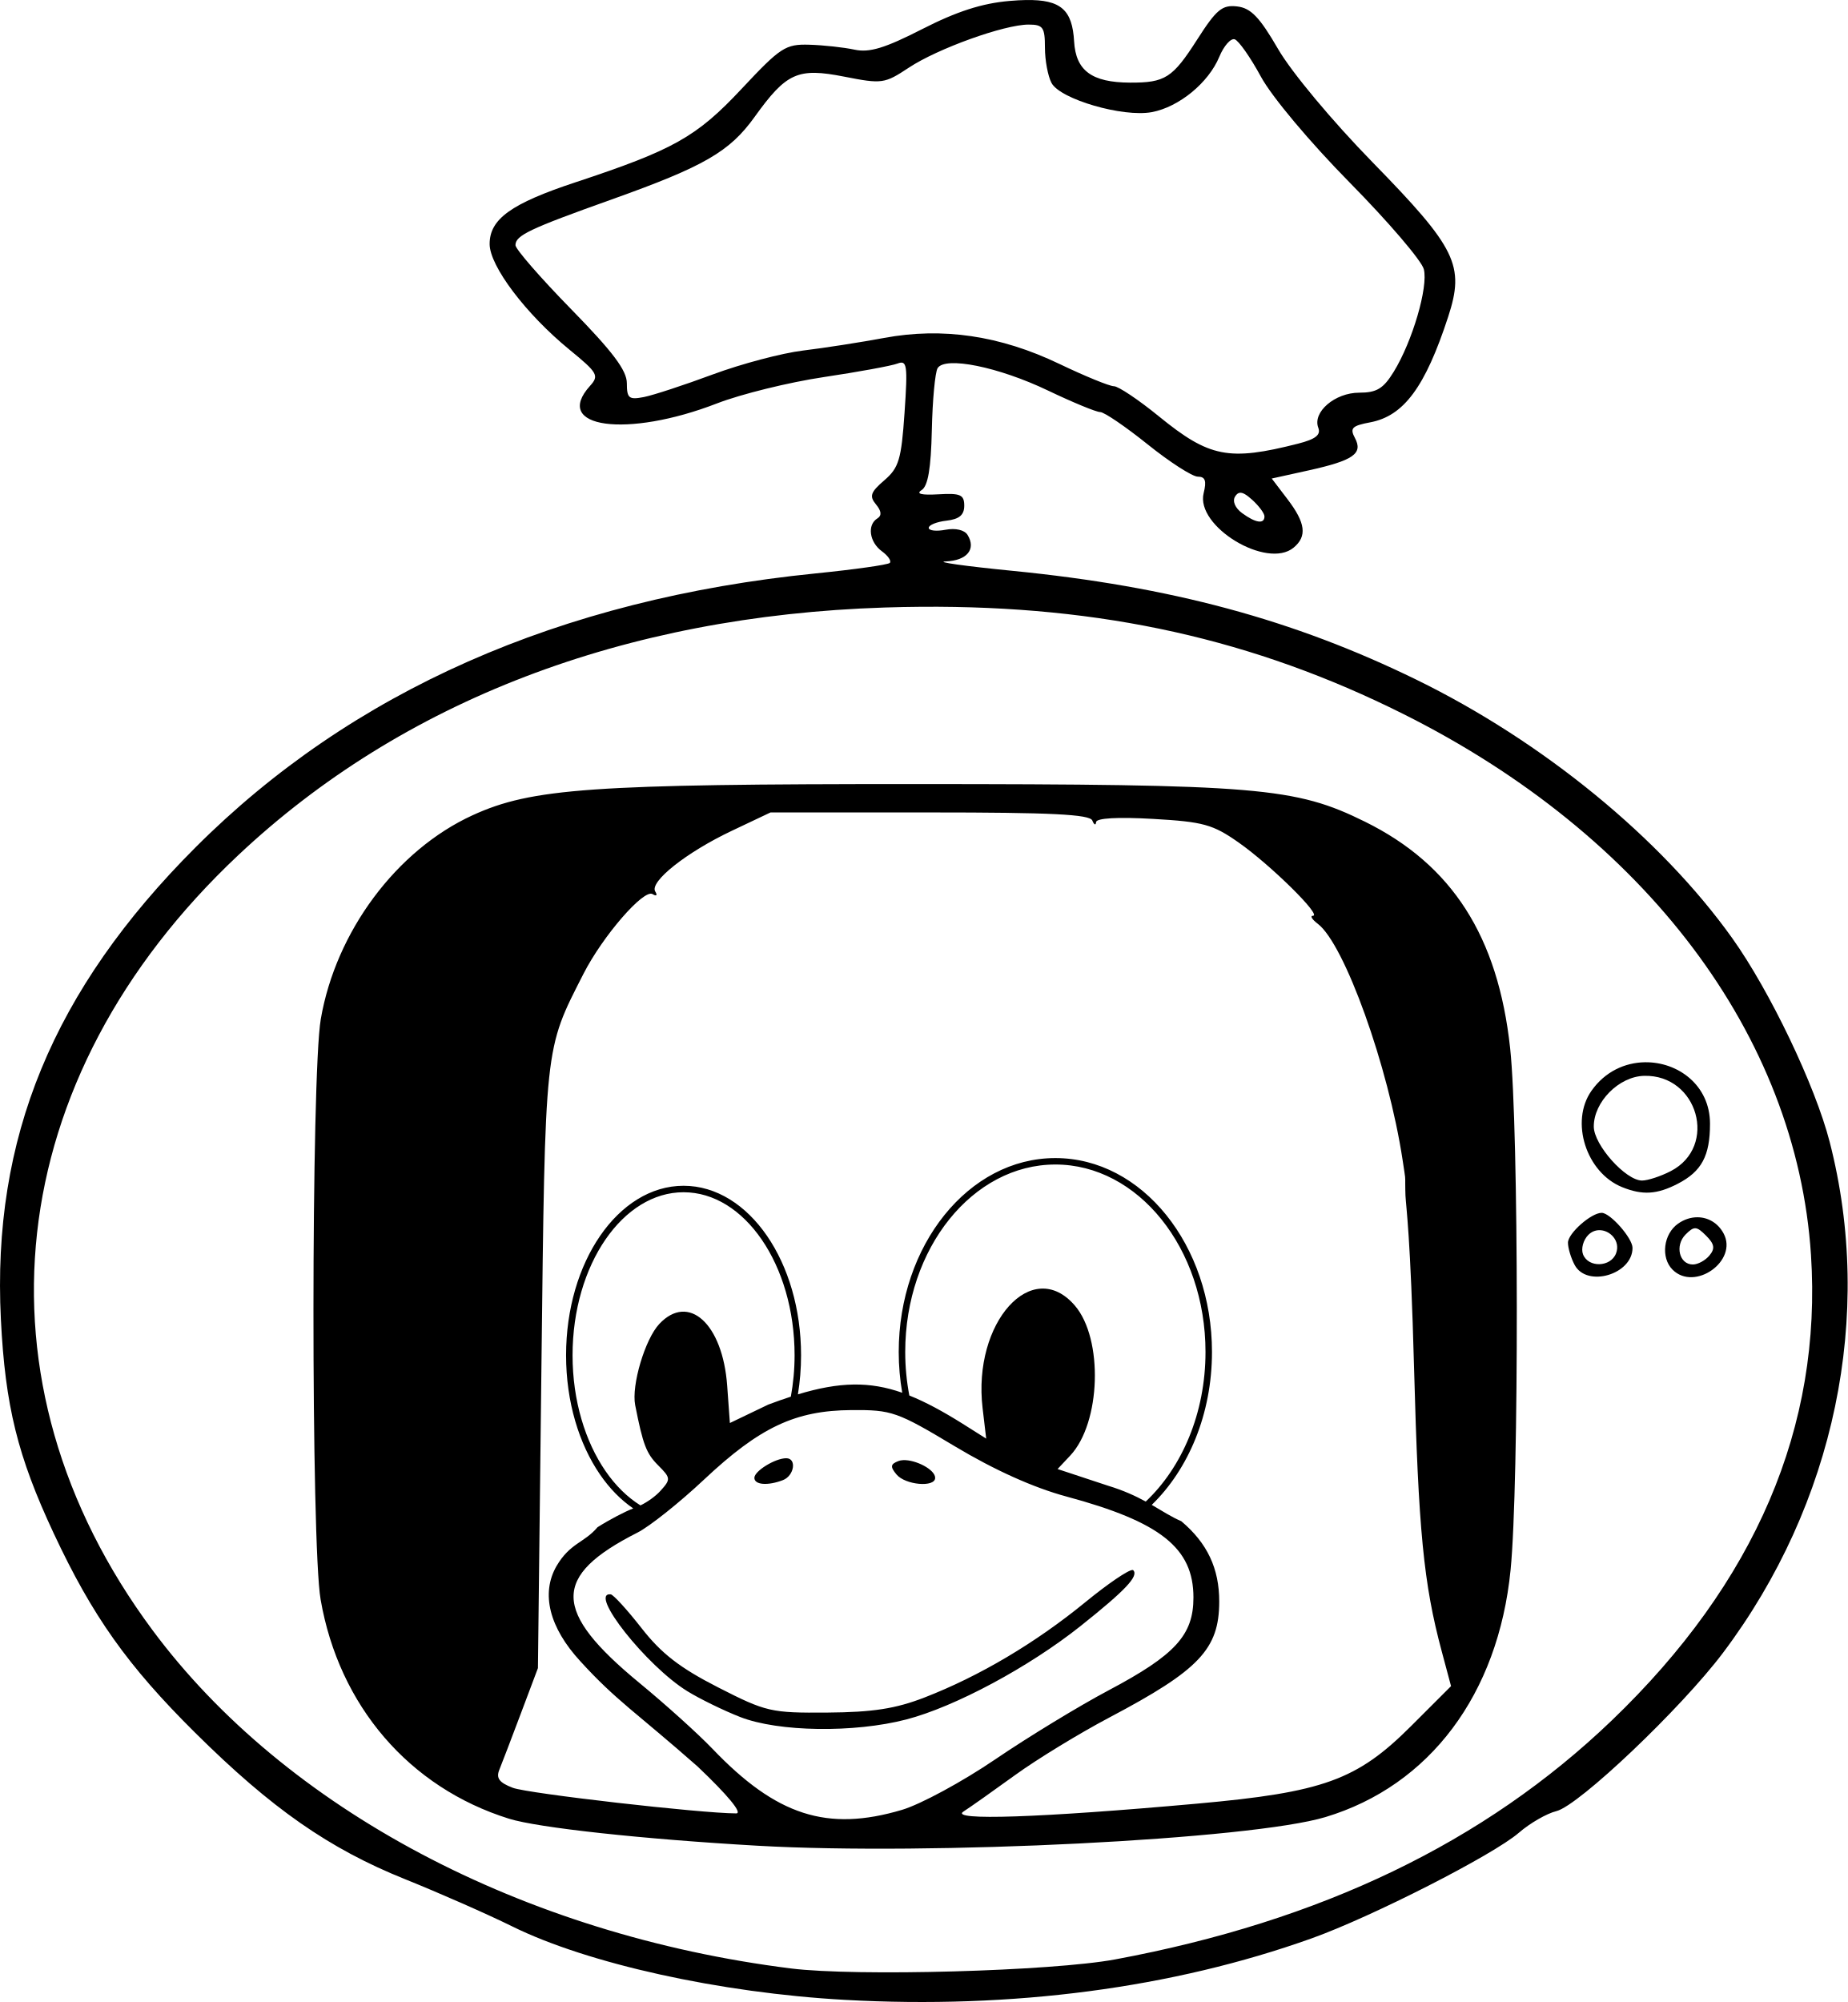
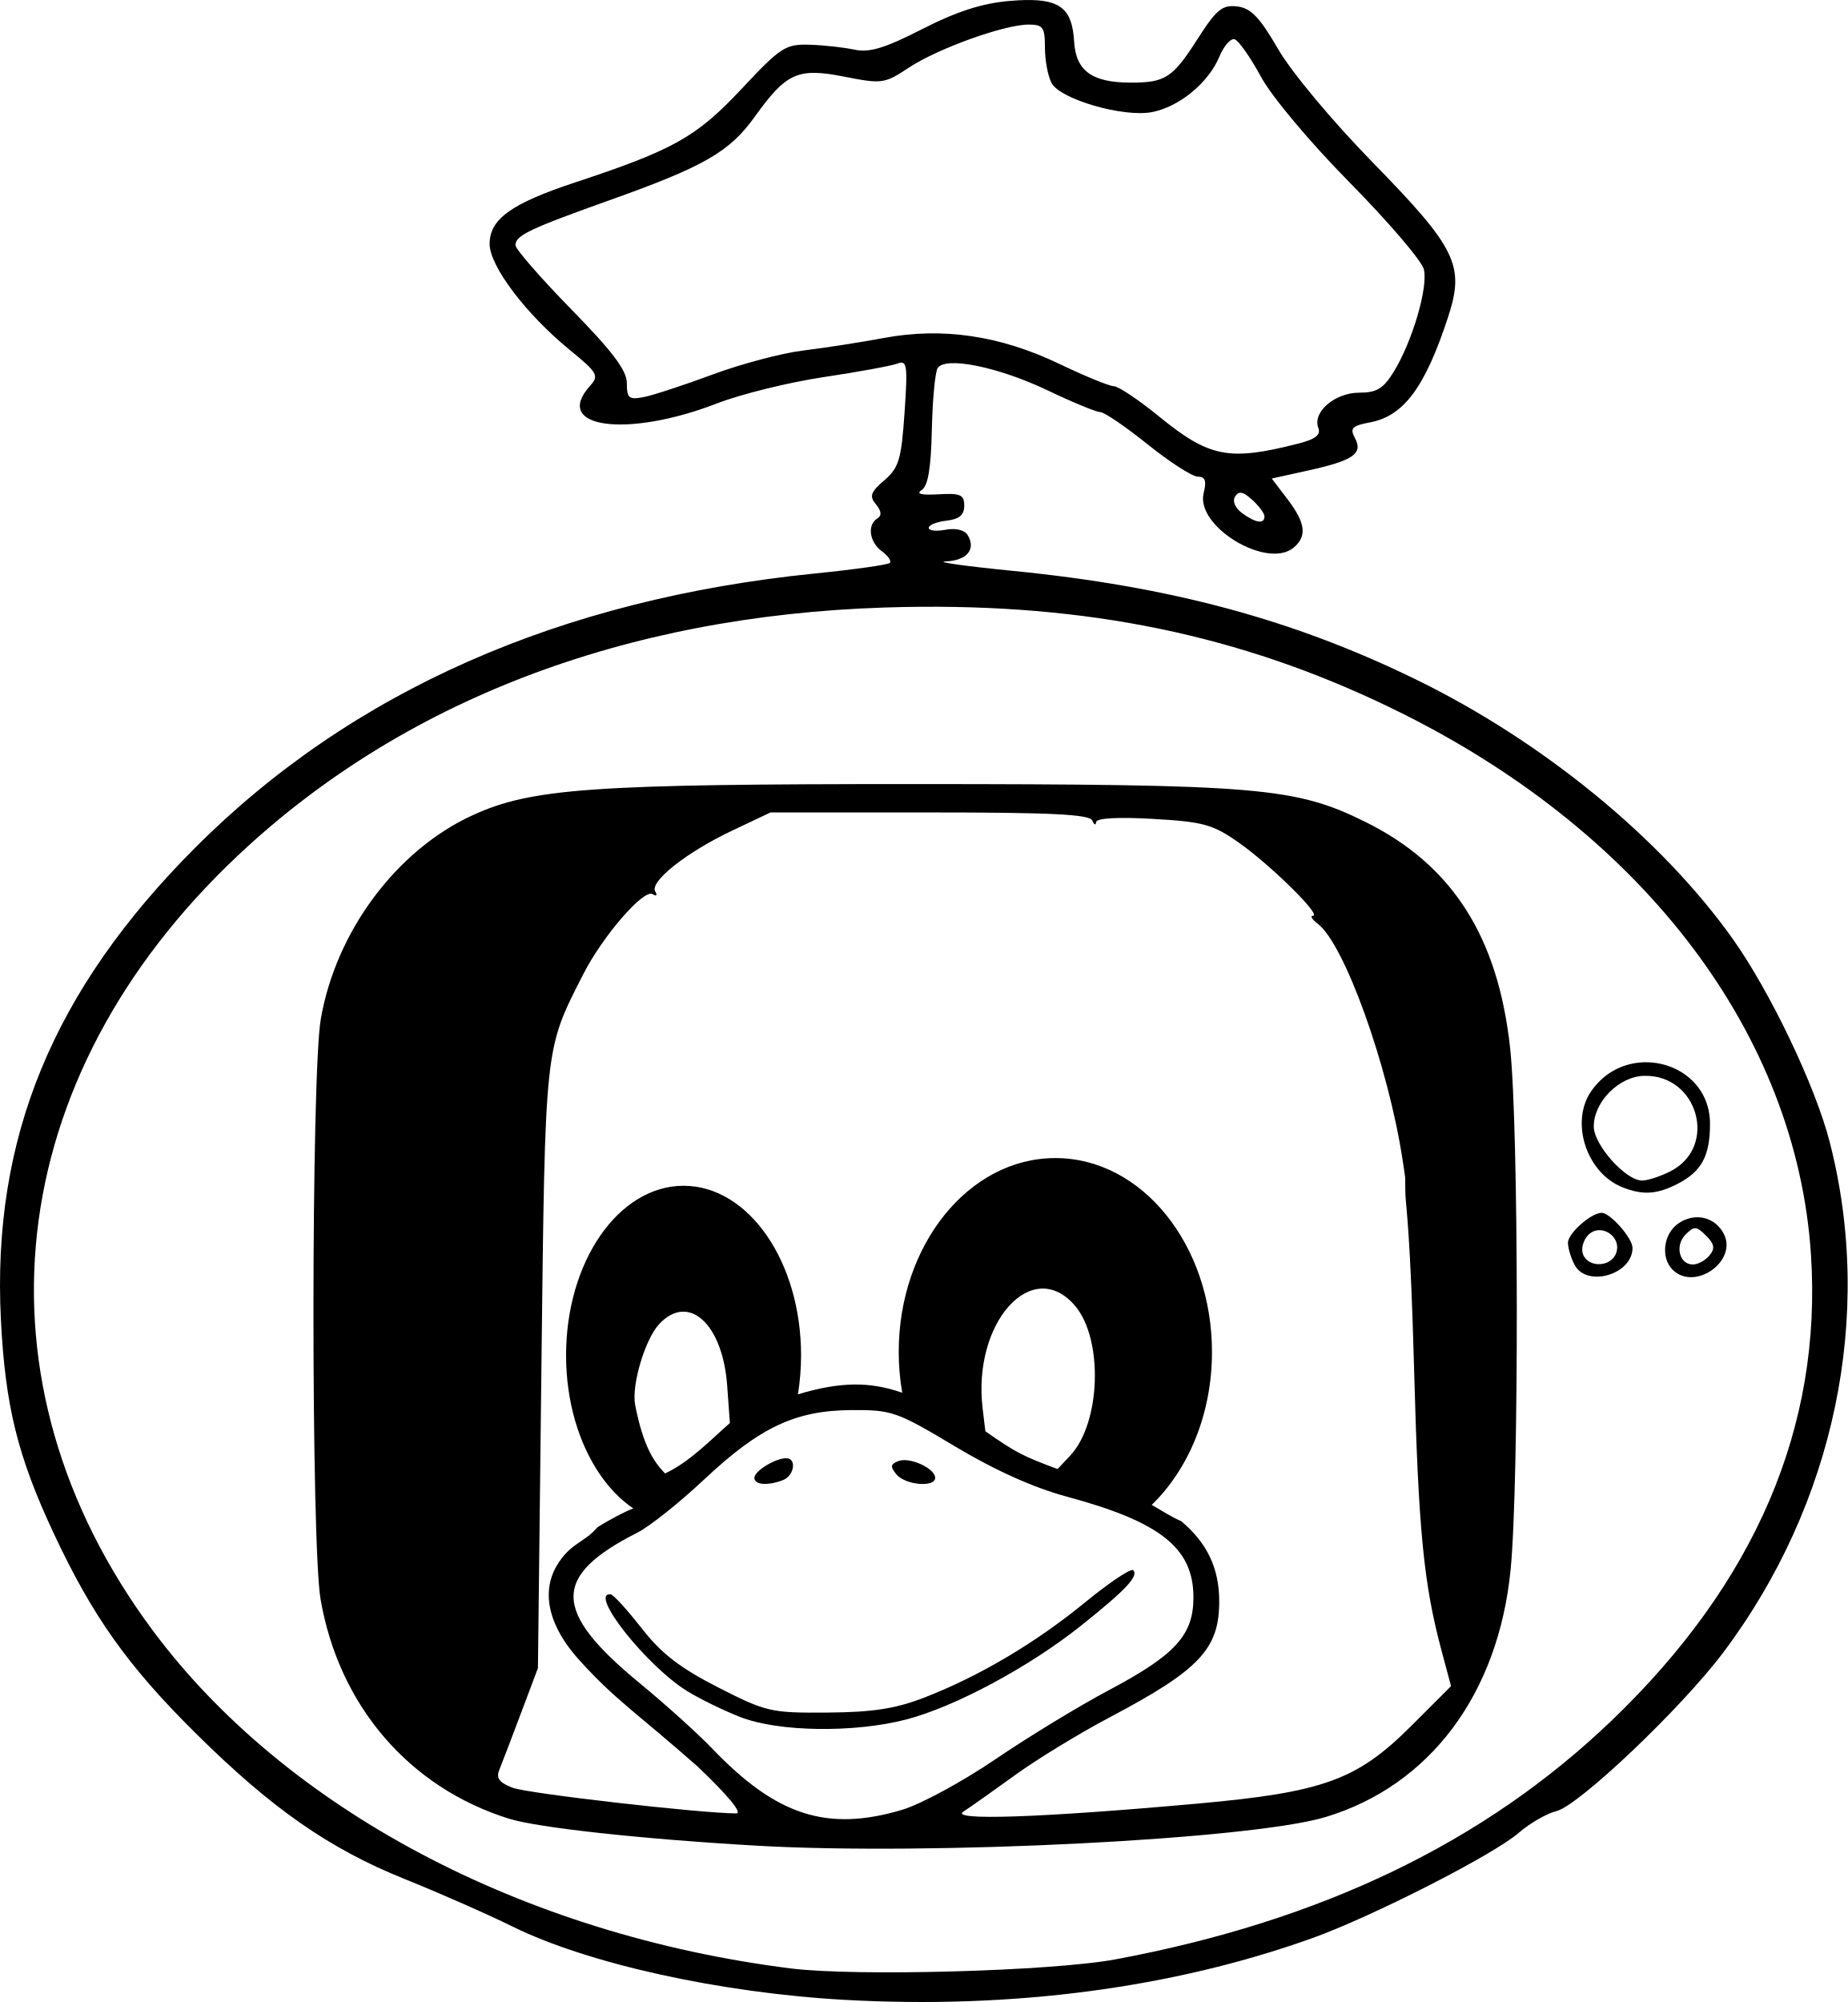
<svg xmlns="http://www.w3.org/2000/svg" width="75.709mm" height="82.023mm" viewBox="0 0 75.709 82.023" version="1.1" id="svg8">
  <defs id="defs2" />
  <g id="layer1" transform="translate(-66.72026,-107.2075)">
-     <path id="path869" style="color:#000000;font-style:normal;font-variant:normal;font-weight:normal;font-stretch:normal;font-size:medium;line-height:normal;font-family:sans-serif;font-variant-ligatures:normal;font-variant-position:normal;font-variant-caps:normal;font-variant-numeric:normal;font-variant-alternates:normal;font-variant-east-asian:normal;font-feature-settings:normal;font-variation-settings:normal;text-indent:0;text-align:start;text-decoration:none;text-decoration-line:none;text-decoration-style:solid;text-decoration-color:#000000;letter-spacing:normal;word-spacing:normal;text-transform:none;writing-mode:lr-tb;direction:ltr;text-orientation:mixed;dominant-baseline:auto;baseline-shift:baseline;text-anchor:start;white-space:normal;shape-padding:0;shape-margin:0;inline-size:0;clip-rule:nonzero;display:inline;overflow:visible;visibility:visible;opacity:1;isolation:auto;mix-blend-mode:normal;color-interpolation:sRGB;color-interpolation-filters:linearRGB;solid-color:#000000;solid-opacity:1;vector-effect:none;fill:#000000;fill-opacity:1;fill-rule:nonzero;stroke:none;stroke-width:1.002;stroke-linecap:butt;stroke-linejoin:miter;stroke-miterlimit:4;stroke-dasharray:none;stroke-dashoffset:0;stroke-opacity:1;color-rendering:auto;image-rendering:auto;shape-rendering:auto;text-rendering:auto;enable-background:accumulate;stop-color:#000000;stop-opacity:1" d="m 411.076,405.197 c -0.777,0.013 -1.63,0.062 -2.564,0.143 -4.254,0.365 -8.163,1.625 -13.5,4.35 -5.817,2.97 -8.189,3.69 -10.512,3.191 -1.65,-0.354 -4.793,-0.697 -6.984,-0.762 -3.696,-0.11 -4.456,0.385 -10.5,6.84 -6.967,7.44 -10.522,9.44 -25.713,14.461 C 331.333,436.716 328,439.111 328,442.982 c 0,3.415 5.62,10.845 12.387,16.379 4.345,3.553 4.598,3.998 3.168,5.578 -5.916,6.537 5.675,8.138 19.672,2.717 3.699,-1.433 11.126,-3.264 16.504,-4.068 5.377,-0.804 10.522,-1.748 11.434,-2.098 1.487,-0.57 1.599,0.213 1.092,7.619 -0.497,7.249 -0.879,8.521 -3.129,10.457 -2.135,1.836 -2.352,2.459 -1.297,3.73 0.854,1.029 0.926,1.737 0.219,2.174 -1.612,0.996 -1.246,3.666 0.699,5.088 0.962,0.703 1.513,1.514 1.225,1.803 -0.289,0.289 -5.465,1.02 -11.5,1.627 -39.584,3.978 -71.86,18.24 -96.041,42.438 -22.076,22.091 -31.528,45.021 -30.125,73.074 0.67,13.402 2.592,21.187 8.178,33.123 6.015,12.853 11.446,20.509 21.92,30.895 11.844,11.744 20.73,17.941 32.518,22.676 5.268,2.116 12.728,5.402 16.578,7.303 11.682,5.769 32.2,10.3 51.5,11.373 25.956,1.443 50.764,-1.824 72.299,-9.521 9.328,-3.334 28.128,-12.915 32.102,-16.359 1.705,-1.478 4.318,-2.983 5.807,-3.346 3.469,-0.844 19.338,-15.922 25.811,-24.523 17.321,-23.018 23.426,-52.277 16.508,-79.119 -2.242,-8.701 -9.261,-23.37 -15.092,-31.541 -11.063,-15.503 -29.352,-30.464 -48.934,-40.029 -19.048,-9.304 -38.047,-14.424 -62.5,-16.842 -7.425,-0.734 -12.086,-1.391 -10.357,-1.461 3.286,-0.132 4.735,-1.898 3.371,-4.105 -0.474,-0.768 -1.867,-1.091 -3.408,-0.797 -1.433,0.274 -2.605,0.14 -2.605,-0.297 0,-0.437 1.238,-0.937 2.75,-1.111 1.978,-0.228 2.75,-0.878 2.75,-2.316 0,-1.706 -0.589,-1.965 -4,-1.766 -2.633,0.154 -3.523,-0.069 -2.604,-0.65 0.989,-0.626 1.452,-3.346 1.584,-9.311 0.102,-4.634 0.506,-8.942 0.896,-9.574 1.16,-1.877 9.429,-0.2 17.094,3.467 3.834,1.834 7.475,3.334 8.088,3.334 0.613,0 3.917,2.25 7.344,5 3.427,2.75 6.923,5 7.771,5 1.153,0 1.382,0.643 0.904,2.547 -1.291,5.143 9.808,11.868 13.934,8.443 2.115,-1.755 1.852,-3.825 -0.951,-7.5 l -2.439,-3.199 5.689,-1.256 c 6.968,-1.539 8.489,-2.605 7.189,-5.033 -0.809,-1.513 -0.446,-1.884 2.361,-2.41 5.208,-0.977 8.53,-5.468 12.082,-16.338 2.601,-7.958 1.292,-10.632 -11.715,-23.943 -6.237,-6.383 -12.533,-13.929 -14.613,-17.514 -2.882,-4.966 -4.227,-6.364 -6.357,-6.611 -2.312,-0.268 -3.203,0.471 -6.18,5.125 -3.812,5.959 -4.963,6.697 -10.41,6.674 -5.916,-0.024 -8.393,-1.853 -8.654,-6.393 -0.278,-4.827 -2.001,-6.485 -7.438,-6.395 z M 411.469,409 c 2.235,0 2.531,0.418 2.531,3.566 0,1.961 0.46,4.426 1.023,5.479 1.35,2.522 11.076,5.348 15.531,4.512 4.207,-0.789 8.783,-4.543 10.453,-8.574 0.697,-1.682 1.767,-2.899 2.379,-2.705 0.612,0.194 2.44,2.798 4.061,5.787 1.689,3.114 7.577,10.132 13.789,16.436 5.963,6.05 11.112,12.071 11.443,13.381 0.699,2.764 -1.766,11.167 -4.654,15.869 -1.613,2.626 -2.641,3.25 -5.355,3.25 -3.759,0 -7.265,3.008 -6.334,5.436 0.422,1.099 -0.428,1.767 -3.127,2.455 -10.731,2.735 -13.738,2.145 -21.561,-4.227 C 428.499,467.098 425.365,465 424.684,465 c -0.682,0 -4.485,-1.556 -8.453,-3.457 -9.152,-4.386 -18.091,-5.709 -27.148,-4.018 -3.62,0.676 -9.261,1.553 -12.535,1.949 -3.274,0.396 -9.574,2.064 -14,3.707 -4.426,1.643 -9.228,3.217 -10.672,3.498 -2.302,0.448 -2.625,0.183 -2.625,-2.143 0,-1.984 -2.175,-4.873 -8.625,-11.465 -4.744,-4.848 -8.625,-9.307 -8.625,-9.908 0,-1.516 2.138,-2.532 14.914,-7.09 14.3,-5.101 18.247,-7.378 22.109,-12.756 4.945,-6.886 6.692,-7.671 13.904,-6.252 5.848,1.15 6.229,1.097 10,-1.398 C 397.401,412.708 407.709,409 411.469,409 Z m 32.689,72.504 c 0.457,-0.073 1.051,0.28 1.941,1.086 1.045,0.946 1.9,2.1 1.9,2.564 0,1.233 -1.357,1.037 -3.461,-0.502 -1.081,-0.789 -1.532,-1.855 -1.092,-2.566 0.211,-0.342 0.437,-0.539 0.711,-0.582 z m -49.33,17.65 c 28.062,-0.204 51.561,5.044 74.672,16.6 37.526,18.763 60.925,49.8 63.137,83.746 1.734,26.616 -8.599,50.759 -30.861,72.113 -19.679,18.875 -44.992,31.054 -76.885,36.992 -9.779,1.821 -40.148,2.668 -50.244,1.4 -41.528,-5.213 -78.302,-24.702 -98.865,-52.395 -28.633,-38.56 -23.446,-85.438 13.277,-119.984 25.388,-23.883 59.763,-37.057 100.096,-38.359 1.913,-0.062 3.803,-0.1 5.674,-0.113 z M 394,526.607 c -50.204,-0.013 -59.493,0.641 -68.639,4.828 -11.789,5.397 -21.177,18.004 -23.51,31.568 -1.497,8.704 -1.519,81.27 -0.027,89.873 2.857,16.476 13.72,29.114 29.176,33.943 4.5,1.406 20.721,3.168 38.5,4.184 26.836,1.533 76.419,-0.968 87.941,-4.436 16.147,-4.86 26.762,-19.026 28.674,-38.268 1.319,-13.27 1.272,-68.408 -0.068,-80.789 -1.874,-17.308 -8.982,-28.406 -22.463,-35.068 C 452.775,527.101 447.036,526.623 394,526.607 Z M 396.168,531 c 18.798,-6e-4 24.785,0.297 25.17,1.25 0.277,0.687 0.539,0.8 0.582,0.25 0.049,-0.626 3.353,-0.813 8.83,-0.5 7.782,0.445 9.248,0.85 13.25,3.658 4.941,3.467 12.934,11.342 11.512,11.342 -0.492,0 -0.153,0.562 0.752,1.25 4.133,3.139 10.927,22.064 13.129,36.574 0.51,3.359 0.386,2.386 0.408,3.736 0.008,0.533 0.009,1.272 0.035,1.779 0.101,1.877 0.778,6.131 1.326,26.549 0.681,25.344 1.478,33.527 4.287,44.006 l 1.445,5.395 -6.197,6.193 c -8.371,8.364 -13.578,10.249 -33.174,12.008 -24.319,2.183 -38.377,2.658 -36.143,1.221 1.034,-0.666 4.634,-3.208 8,-5.648 3.366,-2.441 9.944,-6.458 14.619,-8.926 13.91,-7.342 16.983,-10.584 16.994,-17.936 0.008,-5.122 -1.851,-9.063 -5.875,-12.449 -1.556,-0.669 -2.92,-1.574 -4.576,-2.529 5.686,-5.507 9.328,-14.079 9.328,-23.674 0,-16.529 -10.8,-30.029 -24.256,-30.029 -13.455,-4e-5 -24.258,13.5 -24.258,30.029 -1e-5,2.164 0.189,4.274 0.543,6.311 -5.039,-1.772 -9.708,-1.705 -16.156,0.25 0.318,-1.943 0.488,-3.967 0.488,-6.051 0,-7.203 -2,-13.733 -5.27,-18.49 -3.269,-4.757 -7.843,-7.76 -12.926,-7.76 -5.083,0 -9.657,3.003 -12.926,7.76 -3.269,4.757 -5.271,11.288 -5.271,18.49 0,7.203 2.002,13.727 5.271,18.484 1.47,2.139 3.207,3.914 5.133,5.229 -1.283,0.486 -3.623,1.706 -5.531,2.91 -2.069,2.446 -4.236,2.411 -6.357,6.023 -2.436,4.244 -1.115,9.516 3.693,14.732 5.587,6.136 8.593,7.868 18.139,16.279 4.699,4.453 7.031,7.283 6,7.281 -5.501,-0.01 -32.26,-3.075 -34.596,-3.963 -2.102,-0.799 -2.619,-1.493 -2.086,-2.799 0.39,-0.955 1.893,-4.886 3.342,-8.736 l 2.635,-7 0.539,-46.5 c 0.585,-50.387 0.449,-49.113 6.508,-61 2.99,-5.866 9.346,-13.195 10.711,-12.352 0.601,0.371 0.781,0.194 0.412,-0.402 -0.932,-1.508 4.805,-6.061 11.848,-9.4 l 6,-2.844 z m 110.742,38.682 c -3.065,0.049 -6.174,1.43 -8.279,4.436 -3.333,4.759 -0.813,12.651 4.758,14.902 3.167,1.279 5.396,1.143 8.631,-0.529 3.687,-1.907 4.98,-4.317 4.98,-9.287 0,-5.98 -4.982,-9.603 -10.09,-9.521 z m -0.137,2.105 c 8.357,-0.237 11.507,10.948 4.154,14.75 C 509.372,587.342 507.367,588 506.473,588 503.938,588 499,582.471 499,579.633 c 0,-3.815 3.884,-7.735 7.773,-7.846 z m -91.158,13.73 c 12.783,0 23.252,12.938 23.252,29.031 0,9.489 -3.646,17.871 -9.254,23.16 -1.556,-0.847 -3.392,-1.709 -5.883,-2.467 l -7.771,-2.568 1.959,-2.086 c 4.753,-5.063 5.152,-18.07 0.713,-23.23 -6.597,-7.67 -15.852,2.614 -14.287,15.875 l 0.559,4.73 -3.736,-2.359 c -3.022,-1.887 -5.657,-3.316 -8.168,-4.318 -0.413,-2.161 -0.637,-4.414 -0.637,-6.736 0,-16.093 10.471,-29.031 23.254,-29.031 z m -57.578,4.295 c 4.689,0 8.963,2.763 12.098,7.324 3.134,4.561 5.094,10.905 5.094,17.922 0,2.219 -0.209,4.361 -0.58,6.406 -1.117,0.363 -2.268,0.763 -3.502,1.232 l -5.938,2.85 -0.42,-5.787 c -0.694,-9.589 -5.973,-14.385 -10.514,-9.551 -2.212,2.355 -4.337,9.504 -3.734,12.566 1.208,6.138 1.724,7.49 3.566,9.332 1.948,1.948 1.967,2.156 0.344,3.949 -0.76,0.84 -2.018,1.732 -3.092,2.248 -2.028,-1.26 -3.867,-3.068 -5.422,-5.33 -3.134,-4.561 -5.094,-10.9 -5.094,-17.916 0,-7.017 1.959,-13.361 5.094,-17.922 3.134,-4.561 7.411,-7.324 12.1,-7.324 z M 500.223,593 C 498.593,593 495,596.18 495,597.623 c 0,0.83 0.466,2.379 1.035,3.443 C 497.937,604.62 505,602.541 505,598.428 505,596.922 501.548,593 500.223,593 Z m 14.807,0.686 c -0.991,0.002 -2.02,0.321 -2.965,0.982 -2.282,1.598 -2.728,5.27 -0.865,7.133 3.425,3.425 10.176,-1.365 7.904,-5.609 -0.874,-1.634 -2.422,-2.509 -4.074,-2.506 z m -0.285,1.703 c 0.441,0.025 0.904,0.403 1.648,1.146 1.298,1.298 1.415,1.992 0.52,3.07 -0.636,0.767 -1.791,1.395 -2.566,1.395 -2.113,0 -2.826,-2.947 -1.125,-4.648 0.663,-0.662 1.082,-0.988 1.523,-0.963 z m -14.963,0.297 c 1.708,-0.067 3.402,1.671 2.666,3.592 -0.829,2.157 -4.305,2.256 -5.115,0.145 -0.333,-0.868 0.038,-2.222 0.826,-3.01 0.483,-0.483 1.054,-0.704 1.623,-0.727 z m -115.723,27.857 c 6.226,-0.041 7.037,0.244 16,5.617 6.127,3.673 12.187,6.4 17.264,7.768 C 431.909,640.857 437,644.9 437,652.559 c 0,5.831 -2.808,8.905 -13.133,14.377 -4.602,2.439 -12.508,7.254 -17.568,10.697 -5.06,3.444 -11.555,6.96 -14.432,7.814 -11.586,3.441 -19.452,0.905 -29.367,-9.463 -2.2,-2.3 -7.269,-6.871 -11.264,-10.158 -13.557,-11.155 -13.636,-16.578 -0.338,-23.311 1.869,-0.946 6.5,-4.633 10.289,-8.191 8.661,-8.135 14.154,-10.724 22.871,-10.781 z M 373.934,631 C 372.224,631 369,632.983 369,634.035 c 0,1.093 2.066,1.26 4.418,0.357 C 375.184,633.715 375.597,631 373.934,631 Z m 18.119,0.295 c -0.275,0.012 -0.527,0.057 -0.744,0.141 -1.238,0.475 -1.296,0.875 -0.299,2.076 1.365,1.645 5.99,2.049 5.99,0.523 0,-1.28 -3.025,-2.822 -4.947,-2.74 z m 35.521,17.01 c -0.658,-0.022 -3.807,2.114 -7.311,4.98 -7.731,6.325 -16.413,11.469 -24.922,14.768 -4.471,1.733 -7.994,2.279 -15.01,2.332 -8.776,0.066 -9.5,-0.101 -16.959,-3.908 -5.895,-3.009 -8.775,-5.237 -11.832,-9.152 -2.223,-2.847 -4.379,-5.209 -4.791,-5.25 -3.507,-0.348 5.536,11.085 11.857,14.992 1.936,1.196 5.627,3 8.205,4.008 5.914,2.312 17.624,2.483 25.727,0.375 7.519,-1.956 18.987,-8.105 26.984,-14.469 6.955,-5.535 9.043,-7.748 8.148,-8.643 -0.021,-0.021 -0.054,-0.032 -0.098,-0.033 z" transform="scale(0.2645833)" />
+     <path id="path869" style="color:#000000;font-style:normal;font-variant:normal;font-weight:normal;font-stretch:normal;font-size:medium;line-height:normal;font-family:sans-serif;font-variant-ligatures:normal;font-variant-position:normal;font-variant-caps:normal;font-variant-numeric:normal;font-variant-alternates:normal;font-variant-east-asian:normal;font-feature-settings:normal;font-variation-settings:normal;text-indent:0;text-align:start;text-decoration:none;text-decoration-line:none;text-decoration-style:solid;text-decoration-color:#000000;letter-spacing:normal;word-spacing:normal;text-transform:none;writing-mode:lr-tb;direction:ltr;text-orientation:mixed;dominant-baseline:auto;baseline-shift:baseline;text-anchor:start;white-space:normal;shape-padding:0;shape-margin:0;inline-size:0;clip-rule:nonzero;display:inline;overflow:visible;visibility:visible;opacity:1;isolation:auto;mix-blend-mode:normal;color-interpolation:sRGB;color-interpolation-filters:linearRGB;solid-color:#000000;solid-opacity:1;vector-effect:none;fill:#000000;fill-opacity:1;fill-rule:nonzero;stroke:none;stroke-width:1.002;stroke-linecap:butt;stroke-linejoin:miter;stroke-miterlimit:4;stroke-dasharray:none;stroke-dashoffset:0;stroke-opacity:1;color-rendering:auto;image-rendering:auto;shape-rendering:auto;text-rendering:auto;enable-background:accumulate;stop-color:#000000;stop-opacity:1" d="m 411.076,405.197 c -0.777,0.013 -1.63,0.062 -2.564,0.143 -4.254,0.365 -8.163,1.625 -13.5,4.35 -5.817,2.97 -8.189,3.69 -10.512,3.191 -1.65,-0.354 -4.793,-0.697 -6.984,-0.762 -3.696,-0.11 -4.456,0.385 -10.5,6.84 -6.967,7.44 -10.522,9.44 -25.713,14.461 C 331.333,436.716 328,439.111 328,442.982 c 0,3.415 5.62,10.845 12.387,16.379 4.345,3.553 4.598,3.998 3.168,5.578 -5.916,6.537 5.675,8.138 19.672,2.717 3.699,-1.433 11.126,-3.264 16.504,-4.068 5.377,-0.804 10.522,-1.748 11.434,-2.098 1.487,-0.57 1.599,0.213 1.092,7.619 -0.497,7.249 -0.879,8.521 -3.129,10.457 -2.135,1.836 -2.352,2.459 -1.297,3.73 0.854,1.029 0.926,1.737 0.219,2.174 -1.612,0.996 -1.246,3.666 0.699,5.088 0.962,0.703 1.513,1.514 1.225,1.803 -0.289,0.289 -5.465,1.02 -11.5,1.627 -39.584,3.978 -71.86,18.24 -96.041,42.438 -22.076,22.091 -31.528,45.021 -30.125,73.074 0.67,13.402 2.592,21.187 8.178,33.123 6.015,12.853 11.446,20.509 21.92,30.895 11.844,11.744 20.73,17.941 32.518,22.676 5.268,2.116 12.728,5.402 16.578,7.303 11.682,5.769 32.2,10.3 51.5,11.373 25.956,1.443 50.764,-1.824 72.299,-9.521 9.328,-3.334 28.128,-12.915 32.102,-16.359 1.705,-1.478 4.318,-2.983 5.807,-3.346 3.469,-0.844 19.338,-15.922 25.811,-24.523 17.321,-23.018 23.426,-52.277 16.508,-79.119 -2.242,-8.701 -9.261,-23.37 -15.092,-31.541 -11.063,-15.503 -29.352,-30.464 -48.934,-40.029 -19.048,-9.304 -38.047,-14.424 -62.5,-16.842 -7.425,-0.734 -12.086,-1.391 -10.357,-1.461 3.286,-0.132 4.735,-1.898 3.371,-4.105 -0.474,-0.768 -1.867,-1.091 -3.408,-0.797 -1.433,0.274 -2.605,0.14 -2.605,-0.297 0,-0.437 1.238,-0.937 2.75,-1.111 1.978,-0.228 2.75,-0.878 2.75,-2.316 0,-1.706 -0.589,-1.965 -4,-1.766 -2.633,0.154 -3.523,-0.069 -2.604,-0.65 0.989,-0.626 1.452,-3.346 1.584,-9.311 0.102,-4.634 0.506,-8.942 0.896,-9.574 1.16,-1.877 9.429,-0.2 17.094,3.467 3.834,1.834 7.475,3.334 8.088,3.334 0.613,0 3.917,2.25 7.344,5 3.427,2.75 6.923,5 7.771,5 1.153,0 1.382,0.643 0.904,2.547 -1.291,5.143 9.808,11.868 13.934,8.443 2.115,-1.755 1.852,-3.825 -0.951,-7.5 l -2.439,-3.199 5.689,-1.256 c 6.968,-1.539 8.489,-2.605 7.189,-5.033 -0.809,-1.513 -0.446,-1.884 2.361,-2.41 5.208,-0.977 8.53,-5.468 12.082,-16.338 2.601,-7.958 1.292,-10.632 -11.715,-23.943 -6.237,-6.383 -12.533,-13.929 -14.613,-17.514 -2.882,-4.966 -4.227,-6.364 -6.357,-6.611 -2.312,-0.268 -3.203,0.471 -6.18,5.125 -3.812,5.959 -4.963,6.697 -10.41,6.674 -5.916,-0.024 -8.393,-1.853 -8.654,-6.393 -0.278,-4.827 -2.001,-6.485 -7.438,-6.395 z M 411.469,409 c 2.235,0 2.531,0.418 2.531,3.566 0,1.961 0.46,4.426 1.023,5.479 1.35,2.522 11.076,5.348 15.531,4.512 4.207,-0.789 8.783,-4.543 10.453,-8.574 0.697,-1.682 1.767,-2.899 2.379,-2.705 0.612,0.194 2.44,2.798 4.061,5.787 1.689,3.114 7.577,10.132 13.789,16.436 5.963,6.05 11.112,12.071 11.443,13.381 0.699,2.764 -1.766,11.167 -4.654,15.869 -1.613,2.626 -2.641,3.25 -5.355,3.25 -3.759,0 -7.265,3.008 -6.334,5.436 0.422,1.099 -0.428,1.767 -3.127,2.455 -10.731,2.735 -13.738,2.145 -21.561,-4.227 C 428.499,467.098 425.365,465 424.684,465 c -0.682,0 -4.485,-1.556 -8.453,-3.457 -9.152,-4.386 -18.091,-5.709 -27.148,-4.018 -3.62,0.676 -9.261,1.553 -12.535,1.949 -3.274,0.396 -9.574,2.064 -14,3.707 -4.426,1.643 -9.228,3.217 -10.672,3.498 -2.302,0.448 -2.625,0.183 -2.625,-2.143 0,-1.984 -2.175,-4.873 -8.625,-11.465 -4.744,-4.848 -8.625,-9.307 -8.625,-9.908 0,-1.516 2.138,-2.532 14.914,-7.09 14.3,-5.101 18.247,-7.378 22.109,-12.756 4.945,-6.886 6.692,-7.671 13.904,-6.252 5.848,1.15 6.229,1.097 10,-1.398 C 397.401,412.708 407.709,409 411.469,409 Z m 32.689,72.504 c 0.457,-0.073 1.051,0.28 1.941,1.086 1.045,0.946 1.9,2.1 1.9,2.564 0,1.233 -1.357,1.037 -3.461,-0.502 -1.081,-0.789 -1.532,-1.855 -1.092,-2.566 0.211,-0.342 0.437,-0.539 0.711,-0.582 z m -49.33,17.65 c 28.062,-0.204 51.561,5.044 74.672,16.6 37.526,18.763 60.925,49.8 63.137,83.746 1.734,26.616 -8.599,50.759 -30.861,72.113 -19.679,18.875 -44.992,31.054 -76.885,36.992 -9.779,1.821 -40.148,2.668 -50.244,1.4 -41.528,-5.213 -78.302,-24.702 -98.865,-52.395 -28.633,-38.56 -23.446,-85.438 13.277,-119.984 25.388,-23.883 59.763,-37.057 100.096,-38.359 1.913,-0.062 3.803,-0.1 5.674,-0.113 z M 394,526.607 c -50.204,-0.013 -59.493,0.641 -68.639,4.828 -11.789,5.397 -21.177,18.004 -23.51,31.568 -1.497,8.704 -1.519,81.27 -0.027,89.873 2.857,16.476 13.72,29.114 29.176,33.943 4.5,1.406 20.721,3.168 38.5,4.184 26.836,1.533 76.419,-0.968 87.941,-4.436 16.147,-4.86 26.762,-19.026 28.674,-38.268 1.319,-13.27 1.272,-68.408 -0.068,-80.789 -1.874,-17.308 -8.982,-28.406 -22.463,-35.068 C 452.775,527.101 447.036,526.623 394,526.607 Z M 396.168,531 c 18.798,-6e-4 24.785,0.297 25.17,1.25 0.277,0.687 0.539,0.8 0.582,0.25 0.049,-0.626 3.353,-0.813 8.83,-0.5 7.782,0.445 9.248,0.85 13.25,3.658 4.941,3.467 12.934,11.342 11.512,11.342 -0.492,0 -0.153,0.562 0.752,1.25 4.133,3.139 10.927,22.064 13.129,36.574 0.51,3.359 0.386,2.386 0.408,3.736 0.008,0.533 0.009,1.272 0.035,1.779 0.101,1.877 0.778,6.131 1.326,26.549 0.681,25.344 1.478,33.527 4.287,44.006 l 1.445,5.395 -6.197,6.193 c -8.371,8.364 -13.578,10.249 -33.174,12.008 -24.319,2.183 -38.377,2.658 -36.143,1.221 1.034,-0.666 4.634,-3.208 8,-5.648 3.366,-2.441 9.944,-6.458 14.619,-8.926 13.91,-7.342 16.983,-10.584 16.994,-17.936 0.008,-5.122 -1.851,-9.063 -5.875,-12.449 -1.556,-0.669 -2.92,-1.574 -4.576,-2.529 5.686,-5.507 9.328,-14.079 9.328,-23.674 0,-16.529 -10.8,-30.029 -24.256,-30.029 -13.455,-4e-5 -24.258,13.5 -24.258,30.029 -1e-5,2.164 0.189,4.274 0.543,6.311 -5.039,-1.772 -9.708,-1.705 -16.156,0.25 0.318,-1.943 0.488,-3.967 0.488,-6.051 0,-7.203 -2,-13.733 -5.27,-18.49 -3.269,-4.757 -7.843,-7.76 -12.926,-7.76 -5.083,0 -9.657,3.003 -12.926,7.76 -3.269,4.757 -5.271,11.288 -5.271,18.49 0,7.203 2.002,13.727 5.271,18.484 1.47,2.139 3.207,3.914 5.133,5.229 -1.283,0.486 -3.623,1.706 -5.531,2.91 -2.069,2.446 -4.236,2.411 -6.357,6.023 -2.436,4.244 -1.115,9.516 3.693,14.732 5.587,6.136 8.593,7.868 18.139,16.279 4.699,4.453 7.031,7.283 6,7.281 -5.501,-0.01 -32.26,-3.075 -34.596,-3.963 -2.102,-0.799 -2.619,-1.493 -2.086,-2.799 0.39,-0.955 1.893,-4.886 3.342,-8.736 l 2.635,-7 0.539,-46.5 c 0.585,-50.387 0.449,-49.113 6.508,-61 2.99,-5.866 9.346,-13.195 10.711,-12.352 0.601,0.371 0.781,0.194 0.412,-0.402 -0.932,-1.508 4.805,-6.061 11.848,-9.4 l 6,-2.844 z m 110.742,38.682 c -3.065,0.049 -6.174,1.43 -8.279,4.436 -3.333,4.759 -0.813,12.651 4.758,14.902 3.167,1.279 5.396,1.143 8.631,-0.529 3.687,-1.907 4.98,-4.317 4.98,-9.287 0,-5.98 -4.982,-9.603 -10.09,-9.521 z m -0.137,2.105 c 8.357,-0.237 11.507,10.948 4.154,14.75 C 509.372,587.342 507.367,588 506.473,588 503.938,588 499,582.471 499,579.633 c 0,-3.815 3.884,-7.735 7.773,-7.846 z m -101.997,55.039 -0.432,-3.594 c -1.565,-13.261 7.69,-23.545 14.287,-15.875 4.439,5.161 4.04,18.167 -0.713,23.23 l -1.959,2.086 c -5.329,-1.982 -6.41,-2.508 -11.183,-5.847 z m -49.597,6.531 c -1.842,-1.842 -3.43,-4.444 -4.638,-10.582 -0.603,-3.062 1.522,-10.211 3.734,-12.566 4.54,-4.834 9.82,-0.038 10.514,9.551 l 0.42,5.787 c -3.149,2.764 -6.179,5.983 -10.03,7.811 z M 500.223,593 C 498.593,593 495,596.18 495,597.623 c 0,0.83 0.466,2.379 1.035,3.443 C 497.937,604.62 505,602.541 505,598.428 505,596.922 501.548,593 500.223,593 Z m 14.807,0.686 c -0.991,0.002 -2.02,0.321 -2.965,0.982 -2.282,1.598 -2.728,5.27 -0.865,7.133 3.425,3.425 10.176,-1.365 7.904,-5.609 -0.874,-1.634 -2.422,-2.509 -4.074,-2.506 z m -0.285,1.703 c 0.441,0.025 0.904,0.403 1.648,1.146 1.298,1.298 1.415,1.992 0.52,3.07 -0.636,0.767 -1.791,1.395 -2.566,1.395 -2.113,0 -2.826,-2.947 -1.125,-4.648 0.663,-0.662 1.082,-0.988 1.523,-0.963 z m -14.963,0.297 c 1.708,-0.067 3.402,1.671 2.666,3.592 -0.829,2.157 -4.305,2.256 -5.115,0.145 -0.333,-0.868 0.038,-2.222 0.826,-3.01 0.483,-0.483 1.054,-0.704 1.623,-0.727 z m -115.723,27.857 c 6.226,-0.041 7.037,0.244 16,5.617 6.127,3.673 12.187,6.4 17.264,7.768 C 431.909,640.857 437,644.9 437,652.559 c 0,5.831 -2.808,8.905 -13.133,14.377 -4.602,2.439 -12.508,7.254 -17.568,10.697 -5.06,3.444 -11.555,6.96 -14.432,7.814 -11.586,3.441 -19.452,0.905 -29.367,-9.463 -2.2,-2.3 -7.269,-6.871 -11.264,-10.158 -13.557,-11.155 -13.636,-16.578 -0.338,-23.311 1.869,-0.946 6.5,-4.633 10.289,-8.191 8.661,-8.135 14.154,-10.724 22.871,-10.781 z M 373.934,631 C 372.224,631 369,632.983 369,634.035 c 0,1.093 2.066,1.26 4.418,0.357 C 375.184,633.715 375.597,631 373.934,631 Z m 18.119,0.295 c -0.275,0.012 -0.527,0.057 -0.744,0.141 -1.238,0.475 -1.296,0.875 -0.299,2.076 1.365,1.645 5.99,2.049 5.99,0.523 0,-1.28 -3.025,-2.822 -4.947,-2.74 z m 35.521,17.01 c -0.658,-0.022 -3.807,2.114 -7.311,4.98 -7.731,6.325 -16.413,11.469 -24.922,14.768 -4.471,1.733 -7.994,2.279 -15.01,2.332 -8.776,0.066 -9.5,-0.101 -16.959,-3.908 -5.895,-3.009 -8.775,-5.237 -11.832,-9.152 -2.223,-2.847 -4.379,-5.209 -4.791,-5.25 -3.507,-0.348 5.536,11.085 11.857,14.992 1.936,1.196 5.627,3 8.205,4.008 5.914,2.312 17.624,2.483 25.727,0.375 7.519,-1.956 18.987,-8.105 26.984,-14.469 6.955,-5.535 9.043,-7.748 8.148,-8.643 -0.021,-0.021 -0.054,-0.032 -0.098,-0.033 z" transform="scale(0.2645833)" />
  </g>
</svg>
